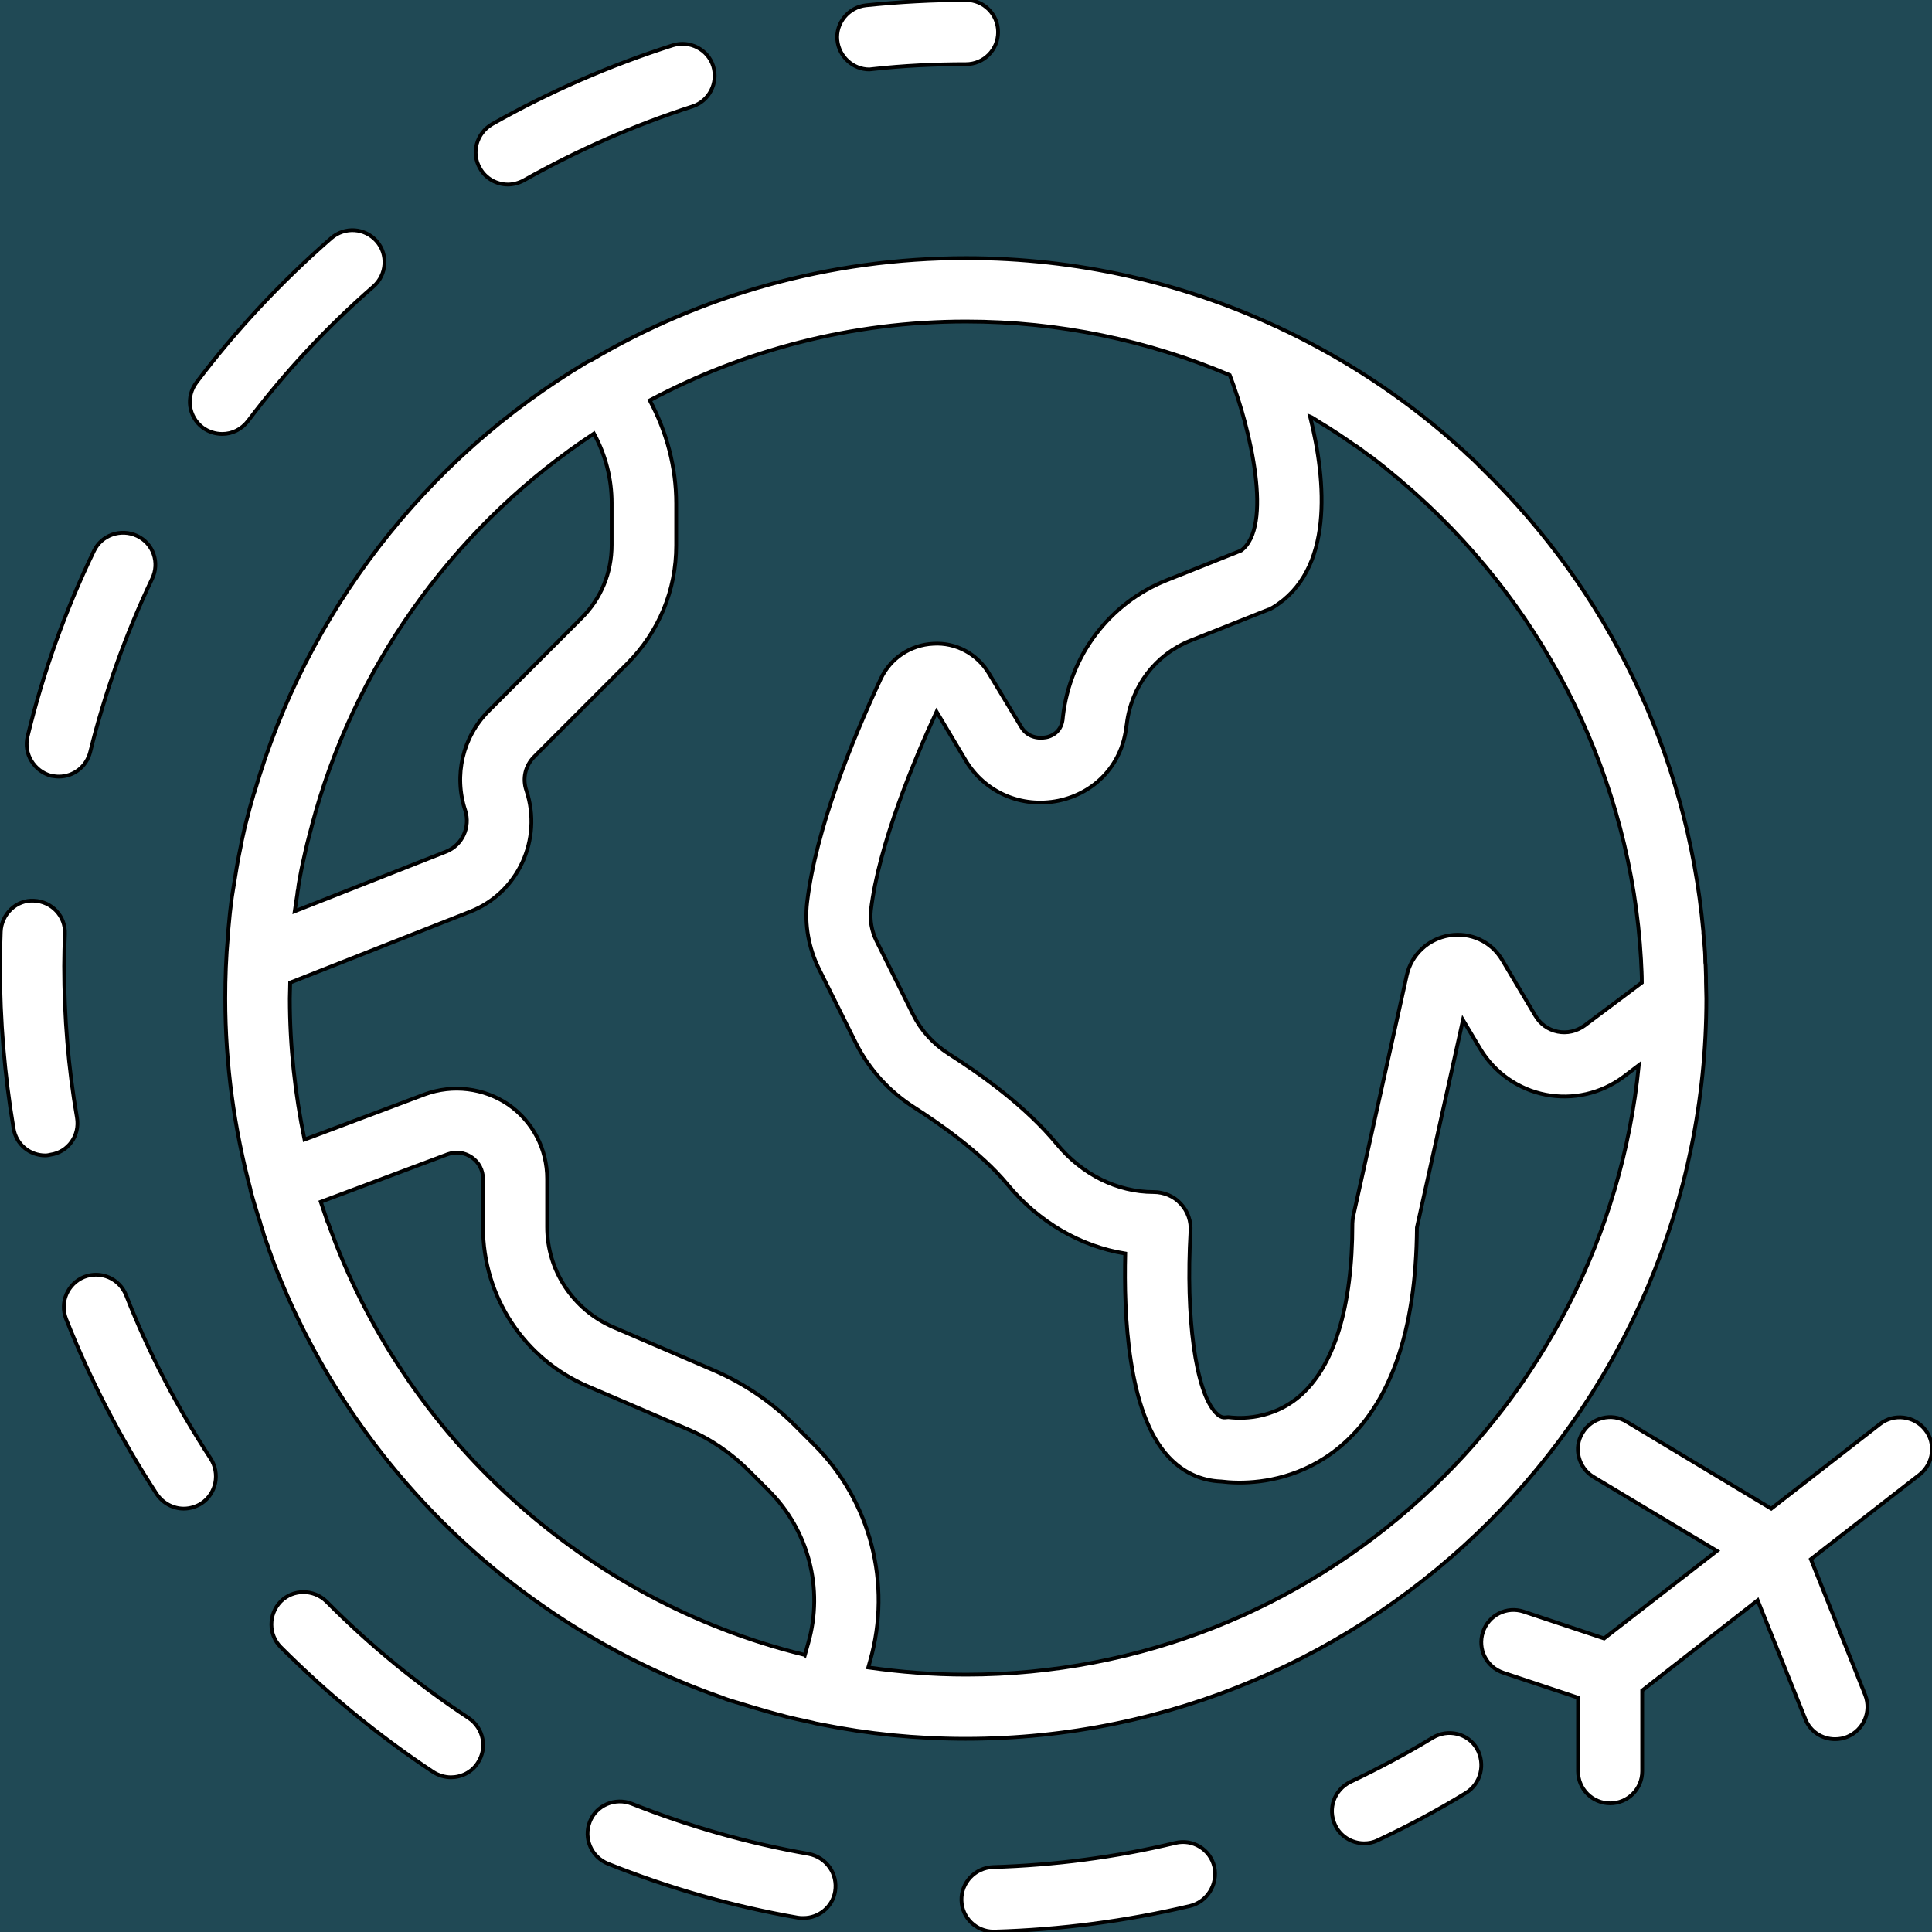
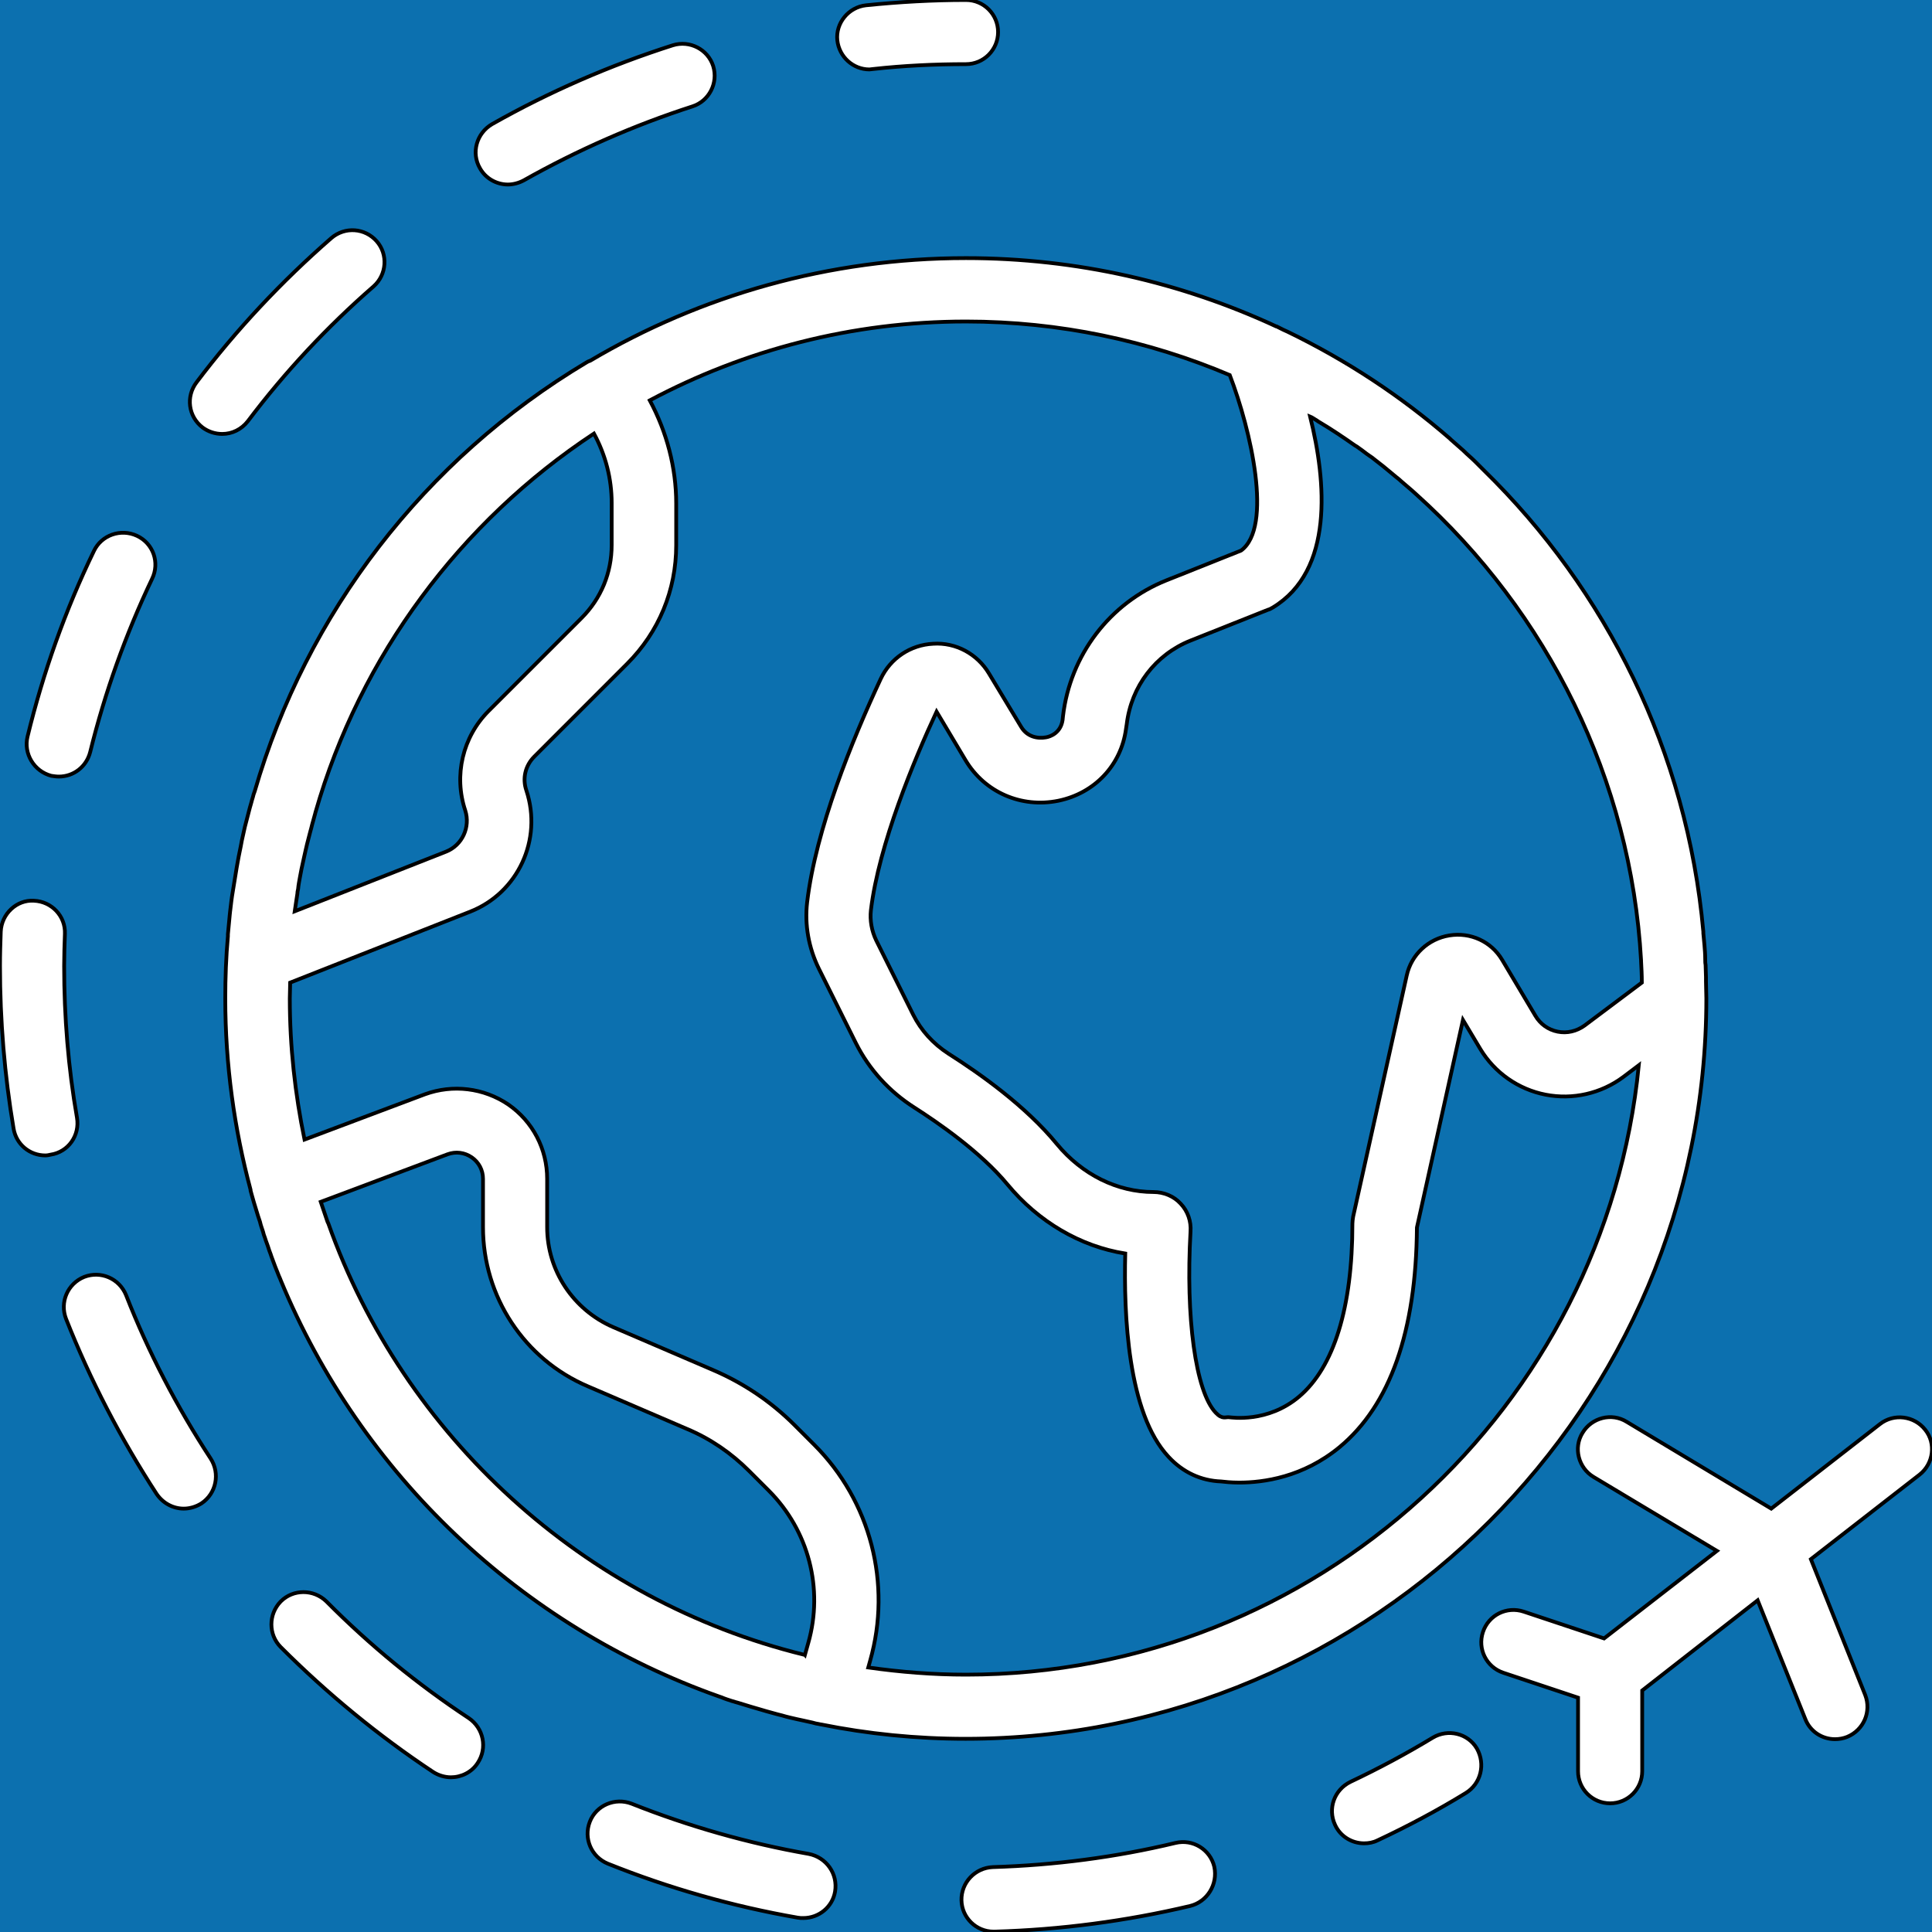
<svg xmlns="http://www.w3.org/2000/svg" version="1.1" id="Layer_2" x="0px" y="0px" viewBox="0 0 512 512" style="enable-background:new 0 0 512 512;" xml:space="preserve">
  <style type="text/css">
- 	.st0{fill:#204955;stroke:#000000;stroke-miterlimit:10;}
+ 	.st0{fill:#0C70AF;stroke:#000000;stroke-miterlimit:10;}
</style>
  <g id="Capa_1">
    <g>
      <path class="st0" d="M213,438.5c0.1,0,0.2,0,0.3,0.1l0.9-3.2c4.1-14.4,0.1-29.8-10.5-40.4l-5.2-5.2c-4.7-4.7-10.2-8.5-16.4-11.1    l-26.3-11.3c-16.9-7.2-27.8-23.8-27.8-42.2v-12.8c0-2.3-1.1-4.4-3-5.7c-1.9-1.3-4.2-1.6-6.4-0.8L85,318.5c0.6,1.8,1.2,3.5,1.8,5.3    c0.1,0.1,0.1,0.3,0.2,0.4C107,380.7,154.8,424.2,213,438.5z" />
      <path class="st0" d="M179.2,133.4v11.1c0,11.9-4.6,23-13,31.4l-24.6,24.6c-2.4,2.4-3.2,5.8-2.1,9c4.3,13-2.2,27.1-14.9,32.1    l-47.7,18.8c0,1.4-0.1,2.8-0.1,4.2c0,12.8,1.4,25.3,3.9,37.4l31.9-12c7.4-2.7,15.6-1.7,22.1,2.7c6.5,4.5,10.3,11.8,10.3,19.7v12.8    c0,11.5,6.9,21.9,17.5,26.5l26.3,11.3c8.2,3.5,15.5,8.4,21.8,14.7l5.2,5.2c14.9,14.9,20.6,36.8,14.8,57.2l-0.5,1.8    c8.5,1.2,17.1,1.9,25.9,1.9c92.8,0,169.4-70.9,178.3-161.5l-4.1,3.1c-5.9,4.4-13.4,6.1-20.6,4.7s-13.5-5.8-17.3-12.1l-4.6-7.7    l-12.2,55c-0.2,27.5-7.1,47.1-20.5,58.2c-9.7,8-20.2,9.4-26.6,9.4c-2.2,0-3.9-0.2-4.8-0.3c-5.3-0.2-10.1-2.4-13.9-6.5    c-10.9-11.6-11.9-37.9-11.5-53.9c-11.9-1.9-23-8.4-31.2-18.3c-7.2-8.7-18.6-16.5-24.7-20.4c-6.6-4.2-12-10.1-15.5-17.1l-9.8-19.7    c-2.7-5.5-3.8-11.6-3.1-17.6c2.3-19.4,11.9-42.9,19.5-59.2c2.6-5.5,7.9-9,13.9-9.3c6-0.4,11.7,2.7,14.8,7.9l8.5,14.1    c1.6,2.7,4.4,3.2,6.6,2.8c1.2-0.2,3.9-1.2,4.4-4.6l0.1-1c1.9-16.2,12.4-30,27.4-36l19.8-7.9c8.5-6.2,2.6-31.9-3-46.5    c-21.5-9.1-45.1-14.2-69.9-14.2c-30.3,0-58.8,7.6-83.8,20.9C176.7,114.5,179.2,123.9,179.2,133.4z" />
      <path class="st0" d="M118.2,225.7c4.3-1.7,6.5-6.5,5.1-10.9c-3.1-9.3-0.7-19.5,6.2-26.4l24.6-24.6c5.2-5.2,8-12,8-19.4v-11.1    c0-6.4-1.6-12.7-4.7-18.4c-35.3,23.3-61.9,58.8-73.8,100.4c0,0.1-0.1,0.3-0.1,0.4c-0.3,1.2-0.7,2.4-1,3.7    c-0.1,0.4-0.2,0.7-0.3,1.1c-0.3,1-0.5,2.1-0.8,3.1c-0.1,0.6-0.3,1.1-0.4,1.7c-0.2,0.9-0.4,1.8-0.6,2.7c-0.2,0.8-0.3,1.5-0.5,2.3    c-0.1,0.7-0.3,1.4-0.4,2.1c-0.2,1.1-0.4,2.1-0.5,3.2c-0.1,0.4-0.2,0.9-0.2,1.3c-0.2,1.5-0.5,3.1-0.7,4.6L118.2,225.7z" />
      <path class="st0" d="M322.2,374.4c1.8,1.9,2.6,1,3.7,1.2c0.3,0,10,1.6,18.4-5.5c9.2-7.8,14.1-23.6,14.1-45.8    c0-0.6,0.1-1.2,0.2-1.9l14.2-63.9c1.2-5.5,5.7-9.7,11.3-10.6c5.6-0.9,11.1,1.6,14,6.5l8.8,14.8c1.3,2.2,3.4,3.7,5.9,4.2    s5-0.1,7.1-1.6l15.2-11.4v-0.1c0-1.9-0.1-3.8-0.2-5.6c0-0.1,0-0.1,0-0.2c-2.7-47.8-24.7-92.2-59.7-123.6c-0.3-0.3-0.7-0.6-1-0.9    c-0.9-0.8-1.9-1.6-2.8-2.4c-0.4-0.4-0.9-0.8-1.3-1.1c-1.2-1-2.3-1.9-3.5-2.9c-0.8-0.6-1.5-1.2-2.3-1.8c-0.5-0.4-1-0.8-1.5-1.1    c-0.9-0.6-1.7-1.3-2.6-1.9c-0.4-0.3-0.8-0.6-1.2-0.8c-3-2.1-6.1-4.2-9.3-6.1c-0.4-0.2-0.7-0.5-1.1-0.7c-0.5-0.3-0.9-0.6-1.4-0.8    c4.3,17.3,6.3,40.8-9.9,50.6c-0.4,0.2-0.8,0.5-1.3,0.6l-20.6,8.2c-9.2,3.7-15.6,12.1-16.8,22.1l-0.2,1.3c-1.3,9.6-8.3,17-17.9,19    c-9.8,2-19.5-2.2-24.6-10.7l-7.7-12.9c-5.9,12.7-15.3,35.2-17.4,52.6c-0.3,2.7,0.2,5.5,1.4,8l9.8,19.7c2.1,4.2,5.3,7.7,9.3,10.3    c8.5,5.4,20.5,13.9,28.8,24c6.7,8.1,16,12.7,25.6,12.7c2.7,0,5.4,1.1,7.2,3.1c1.9,2,2.8,4.7,2.6,7.4    C314.2,349,316.8,368.8,322.2,374.4z" />
      <path class="st0" d="M-72-34v709h648V-34H-72z M229.5,1.4C238.3,0.5,247.2,0,256,0c4.7,0,8.5,3.8,8.5,8.5S260.7,17,256,17    c-8.3,0-16.6,0.4-24.7,1.3c-0.3,0-0.6,0.1-0.9,0.1c-4.3,0-8-3.3-8.5-7.7C221.4,6.1,224.9,1.9,229.5,1.4z M130.4,32.9    c15.2-8.6,31.3-15.6,47.9-20.9c4.5-1.4,9.3,1.1,10.7,5.5c1.4,4.5-1.1,9.3-5.5,10.7c-15.5,5-30.5,11.6-44.7,19.6    c-1.3,0.7-2.8,1.1-4.2,1.1c-3,0-5.9-1.6-7.4-4.3C124.8,40.5,126.3,35.3,130.4,32.9z M7.3,195.2c4.1-16.9,10-33.5,17.6-49.2    c2-4.2,7.1-6,11.4-4s6.1,7.1,4,11.4c-7,14.7-12.5,30.1-16.4,45.9c-1,3.9-4.4,6.5-8.3,6.5c-0.7,0-1.3-0.1-2-0.2    C9,204.4,6.2,199.7,7.3,195.2z M12,306.2c-4.1,0-7.7-2.9-8.4-7.1C1.2,284.9,0,270.5,0,256c0-3.1,0.1-6.1,0.2-9.1    c0.2-4.7,4.2-8.5,8.8-8.2c4.7,0.2,8.4,4.1,8.2,8.8c-0.1,2.8-0.2,5.7-0.2,8.5c0,13.5,1.1,27,3.4,40.2c0.8,4.7-2.3,9.1-7,9.8    C13,306.1,12.5,306.2,12,306.2z M53.4,398.4c-1.4,0.9-3.1,1.4-4.7,1.4c-2.8,0-5.5-1.4-7.2-3.9c-9.5-14.6-17.6-30.2-24-46.4    c-1.7-4.4,0.4-9.3,4.8-11.1c4.4-1.7,9.3,0.4,11.1,4.8c5.9,15.1,13.5,29.7,22.4,43.3C58.4,390.5,57.3,395.8,53.4,398.4z     M53.7,113.3c-3.8-2.9-4.5-8.2-1.6-12c10.5-13.9,22.5-26.7,35.7-38.2c3.6-3.1,8.9-2.7,12,0.8s2.7,8.9-0.8,12    c-12.3,10.7-23.5,22.7-33.3,35.7c-1.7,2.2-4.2,3.4-6.8,3.4C57,115,55.2,114.4,53.7,113.3z M59.7,264.6c0-5.5,0.2-11,0.7-16.5    c0-0.2,0-0.3,0-0.5c0.2-1.8,0.3-3.5,0.5-5.3c0-0.3,0.1-0.6,0.1-0.9c0.2-1.7,0.4-3.5,0.7-5.2c0-0.2,0.1-0.4,0.1-0.6    c0.6-3.8,1.2-7.6,2-11.3c0.1-0.5,0.2-1.1,0.3-1.6c0.3-1.2,0.5-2.4,0.8-3.6c0.2-0.8,0.4-1.6,0.6-2.3c0.2-0.9,0.5-1.8,0.7-2.7    c0.3-0.9,0.5-1.9,0.8-2.8c0.1-0.5,0.3-1.1,0.5-1.6c13.7-47.1,44.8-87.9,88-113.7c0.3-0.2,0.6-0.3,0.9-0.4    c29.2-17.3,63.3-27.2,99.6-27.2c29.4,0,57.2,6.5,82.2,18.1h0.1c0.6,0.3,1.2,0.6,1.8,0.9c0.4,0.2,0.7,0.3,1.1,0.5    c15.7,7.6,30.1,17.1,43,28.3c0.1,0.1,0.2,0.2,0.3,0.3c1.1,1,2.2,1.9,3.3,2.9c0.1,0.1,0.1,0.1,0.2,0.2c0.9,0.9,1.9,1.7,2.8,2.6    c0.6,0.6,1.2,1.2,1.8,1.8c0.2,0.2,0.5,0.5,0.7,0.7c32.4,31.7,53.8,74.5,58.1,122.2c0,0.1,0,0.3,0,0.4c0.1,1.1,0.2,2.2,0.3,3.2    c0.1,1.2,0.2,2.4,0.2,3.7c0,0.5,0,1,0.1,1.5c0,1.1,0.1,2.2,0.1,3.2c0,0.4,0,0.8,0,1.2c0,1.5,0.1,3,0.1,4.5l0,0    c0,108.2-88.1,196.2-196.3,196.2c-13.1,0-25.9-1.3-38.3-3.8h-0.1c-0.1,0-0.3-0.1-0.4-0.1c-0.6-0.1-1.2-0.2-1.8-0.4    c-0.9-0.2-1.8-0.4-2.7-0.6c-0.5-0.1-1-0.2-1.4-0.3c-1.3-0.3-2.7-0.6-4-1c-0.4-0.1-0.8-0.2-1.2-0.3c-1-0.3-1.9-0.5-2.9-0.8    c-0.6-0.2-1.1-0.3-1.7-0.5c-0.8-0.2-1.6-0.5-2.4-0.7c-1.2-0.4-2.4-0.7-3.6-1.1c-0.5-0.1-0.9-0.3-1.4-0.4c-0.9-0.3-1.9-0.6-2.8-1    c-0.2-0.1-0.4-0.1-0.6-0.2c-52.6-18.6-95-59-116.2-110.3c-0.2-0.6-0.5-1.1-0.7-1.7c-0.3-0.7-0.5-1.3-0.8-2c-0.3-0.9-0.7-1.8-1-2.7    c-0.2-0.7-0.5-1.3-0.7-2c-0.3-1-0.7-1.9-1-2.9c-0.2-0.5-0.4-1.1-0.5-1.6c-0.3-0.9-0.6-1.7-0.8-2.6c-0.2-0.5-0.3-1-0.5-1.5    c-0.4-1.2-0.7-2.4-1.1-3.6c-0.2-0.7-0.4-1.4-0.6-2.1c-0.1-0.4-0.2-0.8-0.3-1.1c0-0.1,0-0.1,0-0.2    C62.1,299.2,59.7,282.2,59.7,264.6z M126.6,467.2c-1.6,2.5-4.4,3.8-7.1,3.8c-1.6,0-3.3-0.5-4.7-1.4c-14.5-9.6-28.1-20.8-40.4-33.1    c-3.3-3.3-3.3-8.7,0-12.1c3.3-3.3,8.7-3.3,12.1,0c11.5,11.6,24.2,22,37.7,30.9C128.2,458,129.2,463.3,126.6,467.2z M221.3,501.3    c-0.7,4.1-4.3,7-8.4,7c-0.5,0-1,0-1.5-0.1c-17.2-3-34.1-7.8-50.3-14.3c-4.4-1.8-6.5-6.7-4.8-11.1s6.7-6.5,11.1-4.8    c15.1,6,30.9,10.5,46.9,13.3C219,492.2,222.1,496.6,221.3,501.3z M315.4,505.1c-16.9,4-34.3,6.3-51.8,6.8c-0.1,0-0.2,0-0.3,0    c-4.6,0-8.4-3.7-8.5-8.3c-0.1-4.7,3.6-8.6,8.3-8.8c16.3-0.5,32.6-2.6,48.4-6.4c4.6-1.1,9.2,1.7,10.3,6.3    C322.8,499.4,319.9,504,315.4,505.1z M388.4,475.2c-7.5,4.6-15.4,8.8-23.3,12.5c-1.2,0.6-2.4,0.8-3.6,0.8c-3.2,0-6.3-1.8-7.7-4.9    c-2-4.3-0.2-9.3,4.1-11.4c7.4-3.5,14.7-7.4,21.8-11.7c4-2.4,9.3-1.2,11.7,2.9C393.7,467.5,392.5,472.7,388.4,475.2z M508.7,390.8    l-28.8,22.4l14.4,36c1.7,4.4-0.4,9.3-4.8,11.1c-1,0.4-2.1,0.6-3.2,0.6c-3.4,0-6.6-2-7.9-5.4l-12.6-31.4L435.2,448v21.4    c0,4.7-3.8,8.5-8.5,8.5s-8.5-3.8-8.5-8.5v-19.5l-19.8-6.6c-4.5-1.5-6.9-6.3-5.4-10.8s6.3-6.9,10.8-5.4l21.3,7.1L455,411    l-32.7-19.6c-4-2.4-5.4-7.7-2.9-11.7c2.4-4,7.7-5.4,11.7-2.9l38.3,23l28.8-22.4c3.7-2.9,9.1-2.2,12,1.5    C513.1,382.5,512.4,387.9,508.7,390.8z" />
    </g>
  </g>
</svg>
